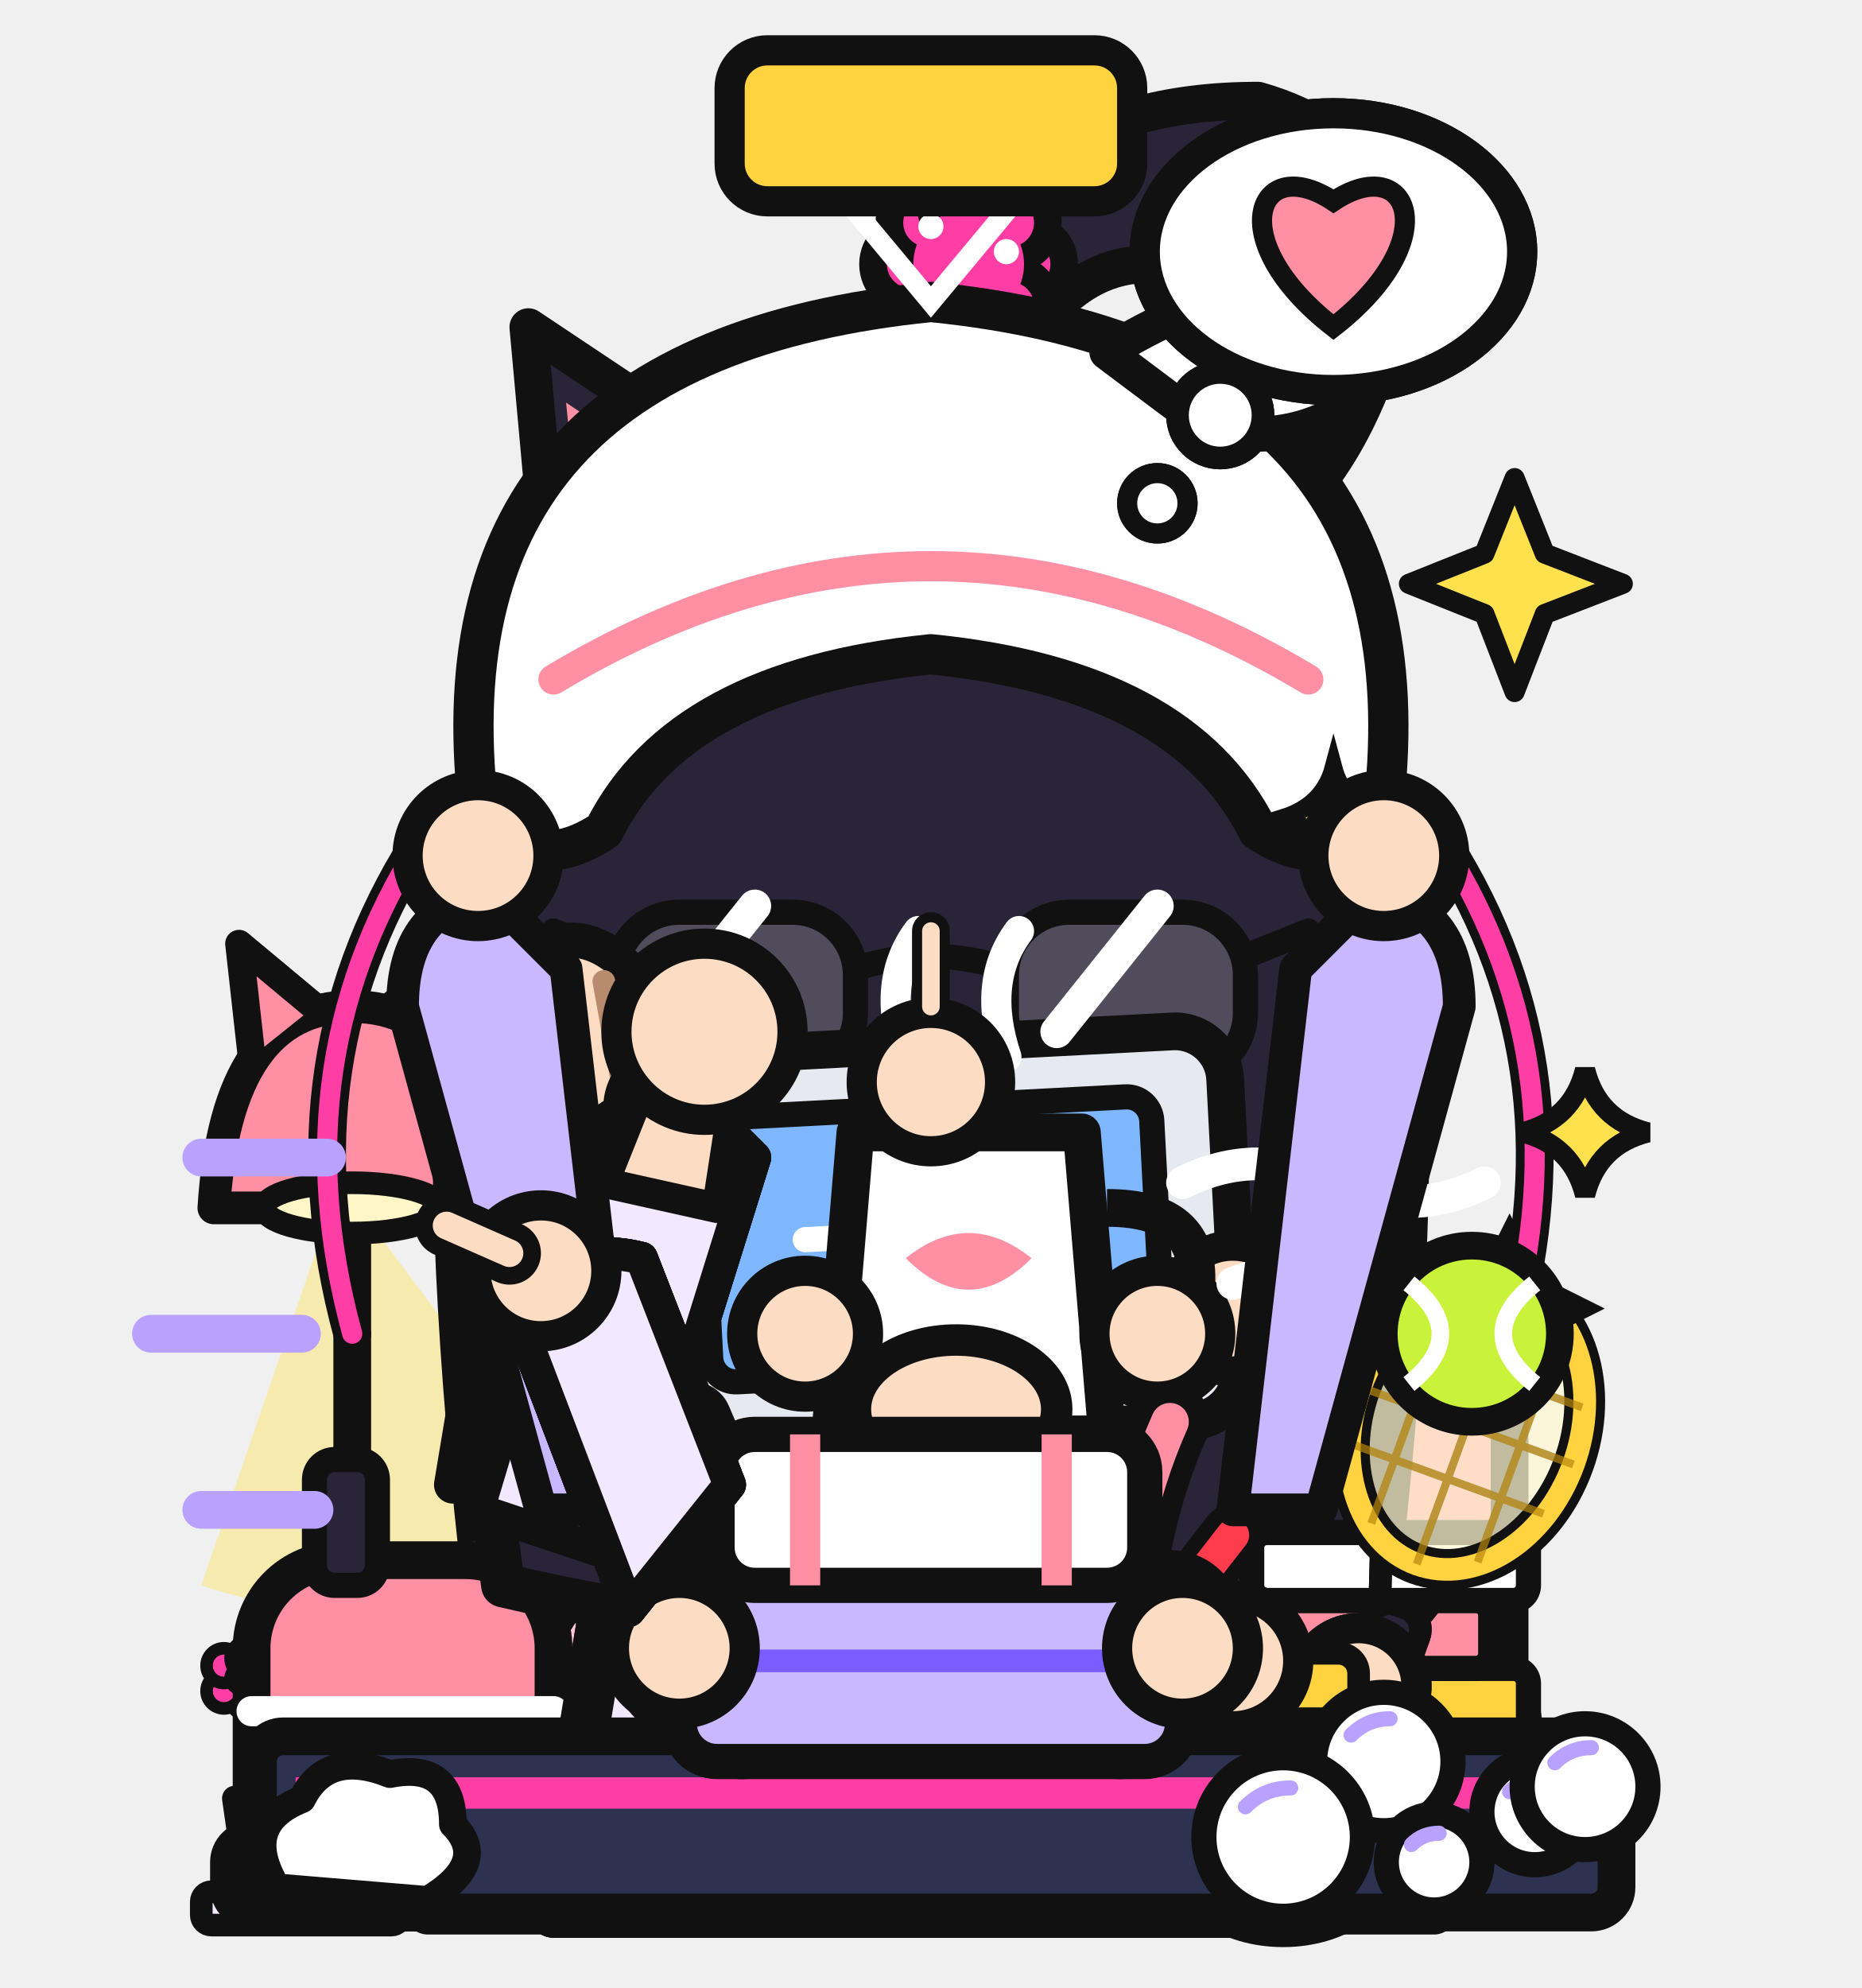
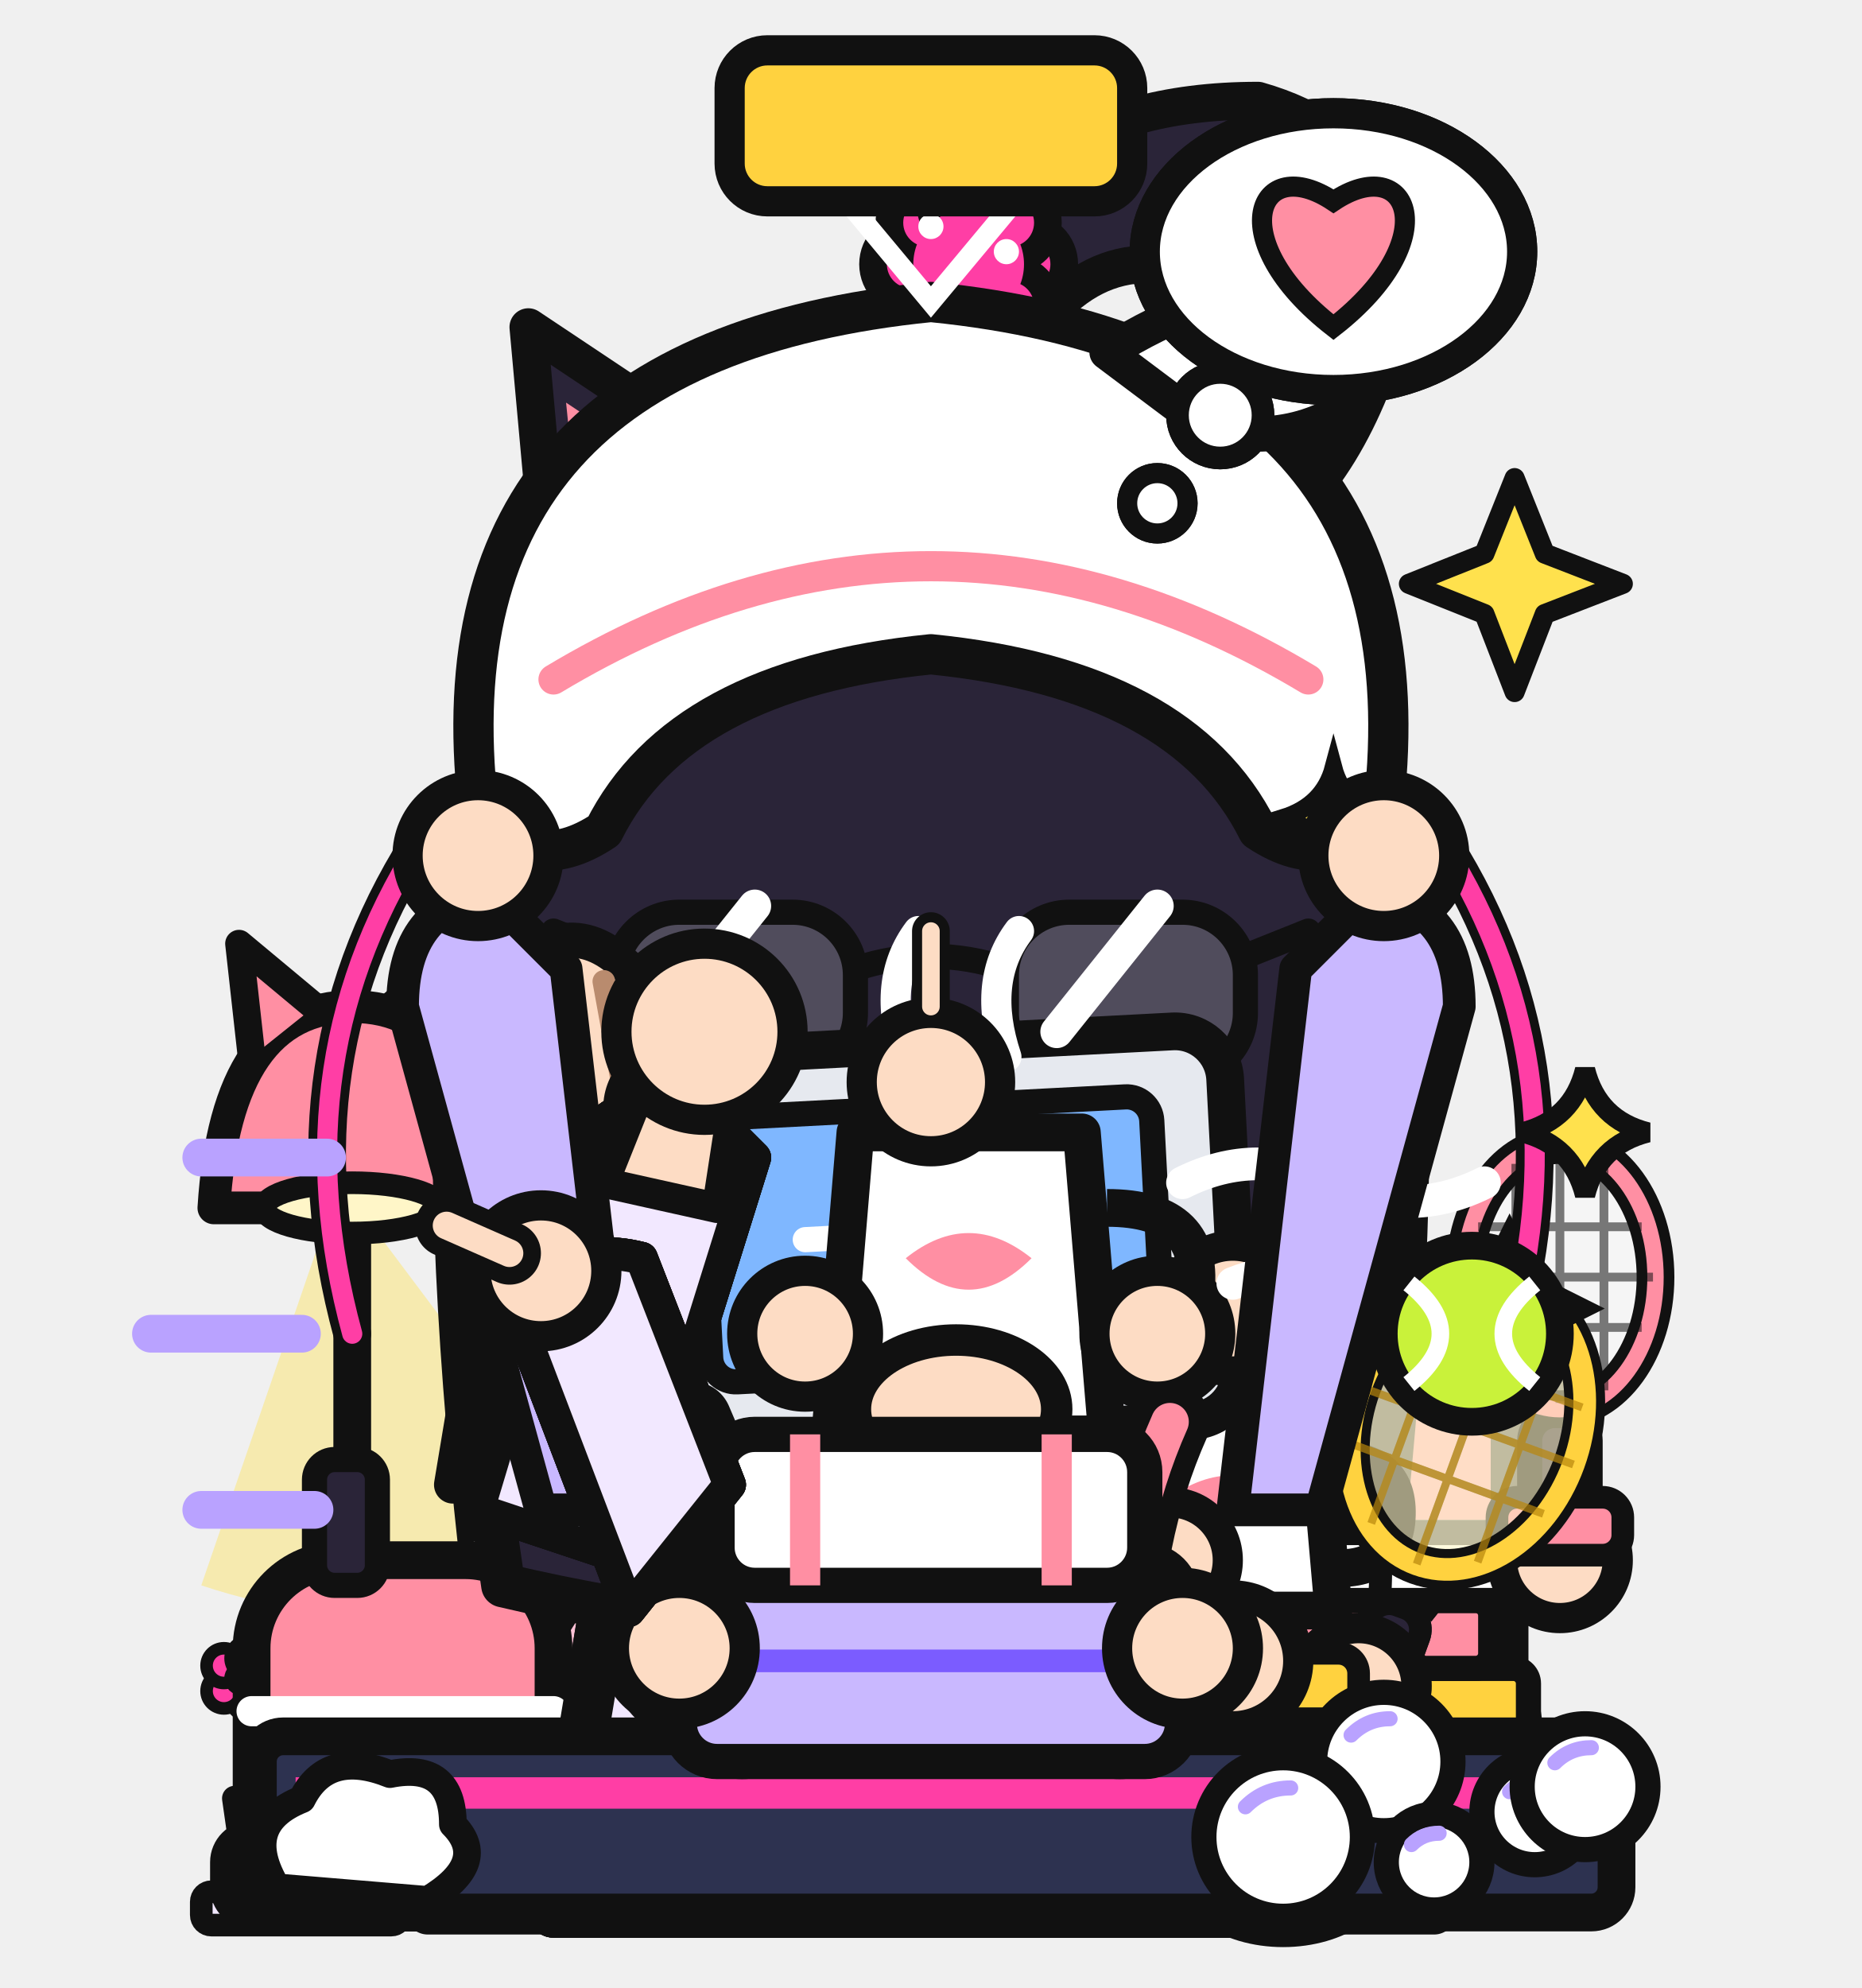
<svg xmlns="http://www.w3.org/2000/svg" viewBox="-14 -14 148 158" width="444" height="474">
  <g id="PARTNER">
    <g id="item_flower">
      <g stroke="#111" stroke-linejoin="round" stroke-linecap="round">
        <rect x="2.0" y="136.35" width="15.9" height="2.65" rx="0.8" fill="#F2E8FF" stroke-width="1.8" />
        <path d="M4.65 128.93H14.19L13.13 136.35H5.71Z" fill="#FF8FA3" stroke-width="2" />
        <path d="M9.42 128.93V121.51M9.42 125.75Q6.24 123.63 5.71 120.45M9.42 124.69Q12.6 122.57 13.66 119.39" fill="none" stroke="#2E9E5B" stroke-width="1.6" />
        <g fill="#FF3EA5" stroke-width="1">
          <circle cx="11.12" cy="119.39" r="1.38" />
          <circle cx="9.95" cy="120.98" r="1.38" />
          <circle cx="8.04" cy="120.4" r="1.38" />
          <circle cx="8.04" cy="118.38" r="1.38" />
          <circle cx="9.95" cy="117.8" r="1.38" />
        </g>
        <circle cx="9.42" cy="119.39" r="0.95" fill="#FFE14D" stroke-width="0.8" />
        <g fill="#FF3EA5" stroke-width="1">
          <circle cx="6.88" cy="119.39" r="1.38" />
          <circle cx="5.71" cy="120.98" r="1.38" />
          <circle cx="3.8" cy="120.4" r="1.38" />
          <circle cx="3.8" cy="118.38" r="1.38" />
          <circle cx="5.71" cy="117.8" r="1.38" />
        </g>
        <circle cx="5.18" cy="119.39" r="0.95" fill="#FFE14D" stroke-width="0.8" />
        <g fill="#FF3EA5" stroke-width="1">
          <circle cx="15.36" cy="117.8" r="1.38" />
          <circle cx="14.19" cy="119.39" r="1.38" />
          <circle cx="12.28" cy="118.81" r="1.38" />
          <circle cx="12.28" cy="116.79" r="1.38" />
          <circle cx="14.19" cy="116.21" r="1.38" />
        </g>
        <circle cx="13.66" cy="117.8" r="0.95" fill="#FFE14D" stroke-width="0.8" />
      </g>
    </g>
    <g id="item_lamp">
      <g stroke="#111" stroke-linejoin="round" stroke-linecap="round">
        <path d="M13 80L2 112Q20 118 34 108Z" fill="#FFE14D" opacity=".4" stroke="none" />
        <rect x="4" y="132" width="20" height="6" rx="2" fill="#FF8FA3" stroke-width="2.6" />
        <path d="M14 132V84" fill="none" stroke-width="3" />
        <path d="M3 82Q4 66 14 66Q24 66 25 82Z" fill="#FF8FA3" stroke-width="2.6" />
        <path d="M6 70L5 61L11 66M17 66L23 61L22 70" fill="#FF8FA3" stroke-width="2.2" />
        <ellipse cx="14" cy="82" rx="7" ry="2" fill="#FFF6C8" stroke-width="1.8" />
      </g>
    </g>
    <g id="walk_pack">
      <rect x="84" y="92" width="22" height="36" rx="7" fill="#FF8FA3" stroke="#111111" stroke-width="3" />
      <path d="M86 108H104" stroke="#FFFFFF" stroke-width="2.4" />
    </g>
    <g id="tennis_ponytail">
      <path d="M60 14Q64 -6 86 -6Q100 -2 96 14Q92 26 84 30Q90 14 82 8Q72 4 66 16Z" fill="#2A2438" stroke="#111" stroke-width="3" stroke-linejoin="round" />
      <circle cx="62" cy="14" r="4" fill="#FF8FA3" stroke="#111" stroke-width="2.4" />
    </g>
    <g id="hair_back">
      <path d="M25 116Q18 60 28 36Q44 12 60 12Q76 12 92 36Q102 60 95 116Q86 120 82 112L86 62Q60 48 34 62L38 112Q34 120 25 116Z" fill="#2A2438" stroke="#111" stroke-width="3.5" stroke-linejoin="round" />
    </g>
    <g id="item_scrunchie">
      <g stroke="#111" stroke-linejoin="round" stroke-linecap="round">
        <g fill="#FF3EA5" stroke-width="2.2">
          <circle cx="67.6" cy="7.0" r="3" />
          <circle cx="66.3" cy="10.3" r="3" />
          <circle cx="63.0" cy="11.6" r="3" />
          <circle cx="59.7" cy="10.3" r="3" />
          <circle cx="58.4" cy="7.0" r="3" />
          <circle cx="59.7" cy="3.7" r="3" />
          <circle cx="63.0" cy="2.4" r="3" />
          <circle cx="66.3" cy="3.7" r="3" />
        </g>
        <circle cx="63" cy="7" r="4.4" fill="#FF3EA5" stroke="none" />
        <g fill="#fff" stroke="none">
          <circle cx="60" cy="4" r="1" />
          <circle cx="66" cy="6" r="1" />
          <circle cx="62" cy="10.5" r="1" />
        </g>
      </g>
    </g>
    <g id="jacket_work">
      <path d="M30 138L36 102Q60 92 84 102L90 138Z" fill="#2D3250" stroke="#111" stroke-width="4" stroke-linejoin="round" />
      <path d="M30 104Q60 92 90 104" fill="none" stroke="#111" stroke-width="9" stroke-linecap="round" />
      <path d="M30 104Q60 92 90 104" fill="none" stroke="#15161F" stroke-width="4.5" stroke-linecap="round" />
    </g>
    <g id="jacket_chill">
      <path d="M30 138L36 102Q60 92 84 102L90 138Z" fill="#C9B8FF" stroke="#111" stroke-width="4" stroke-linejoin="round" />
      <path d="M44 106L60 122L76 106" fill="none" stroke="#7B5CFF" stroke-width="3.5" stroke-linejoin="round" />
      <path d="M30 104Q60 92 90 104" fill="none" stroke="#111" stroke-width="9" stroke-linecap="round" />
      <path d="M30 104Q60 92 90 104" fill="none" stroke="#15161F" stroke-width="4.5" stroke-linecap="round" />
    </g>
    <g id="item_blanket">
      <g stroke="#111" stroke-linejoin="round" stroke-linecap="round">
        <path d="M20 138L24 110Q26 104 33 103Q60 98 87 103Q94 104 96 110L100 138Z" fill="#FFC2D6" stroke-width="3.5" />
        <path d="M24 110Q60 102 96 110" fill="none" stroke="#fff" stroke-width="3" />
        <g transform="translate(42 124)">
          <path d="M-7 3Q-7 -6 0 -6Q7 -6 7 3Q7 7 0 7Q-7 7 -7 3Z" fill="#fff" stroke-width="2" />
          <path d="M-6 -3L-6 -10L-1 -6M6 -3L6 -10L1 -6" fill="#fff" stroke-width="2" />
          <circle cx="-2.6" cy="1" r=".9" fill="#111" stroke="none" />
          <circle cx="2.6" cy="1" r=".9" fill="#111" stroke="none" />
          <path d="M-1.4 3.4Q0 4.6 1.4 3.4" fill="none" stroke-width="1.2" />
        </g>
        <g transform="translate(66 128)">
          <path d="M-7 3Q-7 -6 0 -6Q7 -6 7 3Q7 7 0 7Q-7 7 -7 3Z" fill="#fff" stroke-width="2" />
          <path d="M-6 -3L-6 -10L-1 -6M6 -3L6 -10L1 -6" fill="#fff" stroke-width="2" />
          <circle cx="-2.6" cy="1" r=".9" fill="#111" stroke="none" />
          <circle cx="2.6" cy="1" r=".9" fill="#111" stroke="none" />
          <path d="M-1.4 3.4Q0 4.6 1.4 3.4" fill="none" stroke-width="1.2" />
        </g>
        <g fill="#FF8FA3" stroke="none">
          <circle cx="30" cy="132" r="1.6" />
          <circle cx="86" cy="118" r="1.6" />
          <circle cx="54" cy="134" r="1.6" />
        </g>
      </g>
    </g>
    <g id="jacket_tennis">
      <path d="M30 138L36 102Q60 92 84 102L90 138Z" fill="#FFFFFF" stroke="#111" stroke-width="4" stroke-linejoin="round" />
      <path d="M44 106L60 122L76 106" fill="none" stroke="#FF8FA3" stroke-width="3.5" stroke-linejoin="round" />
      <path d="M30 104Q60 92 90 104" fill="none" stroke="#111" stroke-width="9" stroke-linecap="round" />
      <path d="M30 104Q60 92 90 104" fill="none" stroke="#FF8FA3" stroke-width="4.5" stroke-linecap="round" />
    </g>
    <g id="item_bag">
      <g stroke="#111" stroke-linejoin="round" stroke-linecap="round">
        <path d="M40 100Q30 112 24 124" fill="none" stroke-width="4.5" />
        <path d="M40 100Q30 112 24 124" fill="none" stroke="#FF3EA5" stroke-width="2" />
        <rect x="6" y="110" width="24" height="28" rx="7" fill="#FF8FA3" stroke-width="3" />
        <path d="M6 122H30" fill="none" stroke="#fff" stroke-width="2.4" />
        <rect x="11" y="102" width="5" height="10" rx="1.6" fill="#2A2438" stroke-width="2" />
        <circle cx="23" cy="129" r="3.4" fill="#C9F23A" stroke-width="1.8" />
      </g>
    </g>
    <g id="jacket_desk">
      <path d="M30 138L36 102Q60 92 84 102L90 138Z" fill="#F2E8FF" stroke="#111" stroke-width="4" stroke-linejoin="round" />
      <path d="M44 106L60 122L76 106" fill="none" stroke="#B9A2FF" stroke-width="3.5" stroke-linejoin="round" />
      <path d="M30 104Q60 92 90 104" fill="none" stroke="#111" stroke-width="9" stroke-linecap="round" />
      <path d="M30 104Q60 92 90 104" fill="none" stroke="#15161F" stroke-width="4.5" stroke-linecap="round" />
    </g>
    <g id="work_tablet">
      <path d="M38 128L48 104L80 104L86 128Z" fill="#E6E9EF" stroke="#111" stroke-width="3" stroke-linejoin="round" />
      <rect x="51" y="108" width="24" height="15" rx="2" fill="#7FB7FF" stroke="#111" stroke-width="2" />
    </g>
    <g id="work_stylus">
      <path d="M82 92L92 124" stroke="#111" stroke-width="3.2" stroke-linecap="round" />
      <path d="M82 92L92 124" stroke="#7B5CFF" stroke-width="1.4" stroke-linecap="round" />
    </g>
    <g id="chill_cup">
      <path d="M78 136L80 112L98 112L100 136Z" fill="#fff" stroke="#111" stroke-width="3" stroke-linejoin="round" />
      <path d="M100 118Q108 118 107 125Q106 131 99 130" fill="none" stroke="#111" stroke-width="3" />
      <path d="M84 106Q82 100 85 96M92 106Q90 100 93 96" fill="none" stroke="#fff" stroke-width="2.4" stroke-linecap="round" />
      <path d="M84 122Q89 118 94 122Q89 127 84 122Z" fill="#FF8FA3" />
      <ellipse cx="88" cy="134" rx="8" ry="5.5" fill="#FDDCC4" stroke="#111" stroke-width="2.5" />
    </g>
    <g id="ear_L">
      <path d="M34 68C34 72.42 31.76 76 29 76C26.24 76 24 72.42 24 68C24 63.58 26.24 60 29 60C31.76 60 34 63.58 34 68Z" fill="#FDDCC4" stroke="#111" stroke-width="3" stroke-linecap="butt" stroke-linejoin="miter" opacity="1" />
    </g>
    <g id="ear_R">
      <path d="M96 68C96 72.42 93.76 76 91 76C88.24 76 86 72.42 86 68C86 63.58 88.24 60 91 60C93.76 60 96 63.58 96 68Z" fill="#FDDCC4" stroke="#111" stroke-width="3" stroke-linecap="butt" stroke-linejoin="miter" opacity="1" />
    </g>
    <g id="face_base">
      <path d="M30 68Q30 34 60 32Q90 34 90 68Q90 92 60 94Q30 92 30 68Z" fill="#FDDCC4" stroke="#111" stroke-width="3.5" stroke-linecap="butt" stroke-linejoin="miter" opacity="1" />
    </g>
    <g id="blush">
      <ellipse cx="38" cy="75" rx="5" ry="3" fill="#FF8FA3" opacity=".8" />
      <ellipse cx="82" cy="75" rx="5" ry="3" fill="#FF8FA3" opacity=".8" />
    </g>
    <g id="eyes_open">
      <g transform="translate(0 -1)">
        <defs>
          <linearGradient id="ig_eyes_open" x1="0" y1="0" x2="0" y2="1">
            <stop offset="0" stop-color="#4A2A1A" />
            <stop offset=".45" stop-color="#7A4A2E" />
            <stop offset="1" stop-color="#B07A4E" />
          </linearGradient>
        </defs>
        <clipPath id="wl_eyes_open">
          <path d="M52.2 65Q50 62.6 44 62.4Q37.6 62.4 34.8 63.8Q38.5 69.8 44.5 70Q49.5 70 52.2 65Z" />
        </clipPath>
        <clipPath id="wr_eyes_open">
          <path d="M67.8 65Q70 62.6 76 62.4Q82.4 62.4 85.2 63.8Q81.5 69.8 75.5 70Q70.5 70 67.8 65Z" />
        </clipPath>
        <path d="M52.2 65Q50 62.6 44 62.4Q37.6 62.4 34.8 63.8Q38.5 69.8 44.5 70Q49.5 70 52.2 65Z" fill="#fff" />
        <path d="M67.8 65Q70 62.6 76 62.4Q82.4 62.4 85.2 63.8Q81.5 69.8 75.5 70Q70.5 70 67.8 65Z" fill="#fff" />
        <g clip-path="url(#wl_eyes_open)">
          <circle cx="43.8" cy="66" r="5.3" fill="url(#ig_eyes_open)" stroke="#3A2016" stroke-width=".8" />
          <circle cx="43.8" cy="66.2" r="2" fill="#3A2016" opacity=".55" />
        </g>
        <g clip-path="url(#wr_eyes_open)">
          <circle cx="76.2" cy="66" r="5.3" fill="url(#ig_eyes_open)" stroke="#3A2016" stroke-width=".8" />
          <circle cx="76.2" cy="66.2" r="2" fill="#3A2016" opacity=".55" />
        </g>
        <circle cx="45.6" cy="64.6" r="1.2" fill="#fff" />
        <circle cx="78" cy="64.6" r="1.2" fill="#fff" />
        <circle cx="42.4" cy="68" r=".5" fill="#fff" opacity=".8" />
        <circle cx="74.8" cy="68" r=".5" fill="#fff" opacity=".8" />
        <path d="M50.8 60.8Q44 59.2 36.8 60.6 M69.2 60.8Q76 59.2 83.2 60.6" fill="none" stroke="#B98B6E" stroke-width="1" stroke-linecap="round" />
        <path d="M35 64.2Q38.4 69.8 44.5 70.2Q48.6 70.2 50.8 67.4 M85 64.2Q81.6 69.8 75.5 70.2Q71.4 70.2 69.2 67.4" fill="none" stroke="#2A1A14" stroke-width="1" stroke-linecap="round" />
        <path d="M52.6 65.4Q50.4 62.2 44 62Q37.4 62 34.4 63.8 M67.4 65.4Q69.6 62.2 76 62Q82.6 62 85.6 63.8" fill="none" stroke="#111" stroke-width="3.4" stroke-linecap="round" />
        <path d="M35.6 63L30.6 61.4 M84.4 63L89.4 61.4" fill="none" stroke="#111" stroke-width="2.6" stroke-linecap="round" />
        <path d="M35.2 64.2L32.4 65 M84.8 64.2L87.6 65" fill="none" stroke="#111" stroke-width="1.3" stroke-linecap="round" />
        <path d="M39.4 56.4Q44 55.4 48.6 56.1 M80.6 56.4Q76 55.4 71.4 56.1" fill="none" stroke="#111" stroke-width="2.8" stroke-linecap="round" />
      </g>
    </g>
    <g id="eyes_closed">
      <g transform="translate(0 -1)">
        <path d="M52 65.6Q45 69.6 38 65.6L34.6 64.2 M68 65.6Q75 69.6 82 65.6L85.4 64.2" fill="none" stroke="#111" stroke-width="3" stroke-linecap="round" stroke-linejoin="round" />
        <path d="M39.4 56.4Q44 55.4 48.6 56.1 M80.6 56.4Q76 55.4 71.4 56.1" fill="none" stroke="#111" stroke-width="2.8" stroke-linecap="round" />
      </g>
    </g>
    <g id="eyes_drowsy">
      <g transform="translate(0 -1)">
        <defs>
          <linearGradient id="ig_eyes_drowsy" x1="0" y1="0" x2="0" y2="1">
            <stop offset="0" stop-color="#4A2A1A" />
            <stop offset=".45" stop-color="#7A4A2E" />
            <stop offset="1" stop-color="#B07A4E" />
          </linearGradient>
        </defs>
        <clipPath id="wl_eyes_drowsy">
          <path d="M52.2 65Q50 62.6 44 62.4Q37.6 62.4 34.8 63.8Q38.5 69.8 44.5 70Q49.5 70 52.2 65Z" />
        </clipPath>
        <clipPath id="wr_eyes_drowsy">
          <path d="M67.8 65Q70 62.6 76 62.4Q82.4 62.4 85.2 63.8Q81.5 69.8 75.5 70Q70.5 70 67.8 65Z" />
        </clipPath>
        <path d="M52.2 65Q50 62.6 44 62.4Q37.6 62.4 34.8 63.8Q38.5 69.8 44.5 70Q49.5 70 52.2 65Z" fill="#fff" />
        <path d="M67.8 65Q70 62.6 76 62.4Q82.4 62.4 85.2 63.8Q81.5 69.8 75.5 70Q70.5 70 67.8 65Z" fill="#fff" />
        <g clip-path="url(#wl_eyes_drowsy)">
          <circle cx="43.8" cy="66" r="5.3" fill="url(#ig_eyes_drowsy)" stroke="#3A2016" stroke-width=".8" />
          <circle cx="43.8" cy="66.2" r="2" fill="#3A2016" opacity=".55" />
        </g>
        <g clip-path="url(#wr_eyes_drowsy)">
          <circle cx="76.2" cy="66" r="5.3" fill="url(#ig_eyes_drowsy)" stroke="#3A2016" stroke-width=".8" />
          <circle cx="76.2" cy="66.2" r="2" fill="#3A2016" opacity=".55" />
        </g>
        <circle cx="45.6" cy="64.6" r="1.2" fill="#fff" />
        <circle cx="78" cy="64.6" r="1.2" fill="#fff" />
        <circle cx="42.4" cy="68" r=".5" fill="#fff" opacity=".8" />
        <circle cx="74.8" cy="68" r=".5" fill="#fff" opacity=".8" />
        <path d="M50.8 60.8Q44 59.2 36.8 60.6 M69.2 60.8Q76 59.2 83.2 60.6" fill="none" stroke="#B98B6E" stroke-width="1" stroke-linecap="round" />
        <path d="M35 64.2Q38.4 69.8 44.5 70.2Q48.6 70.2 50.8 67.4 M85 64.2Q81.6 69.8 75.5 70.2Q71.4 70.2 69.2 67.4" fill="none" stroke="#2A1A14" stroke-width="1" stroke-linecap="round" />
        <path d="M52.6 65.4Q50.4 62.2 44 62Q37.4 62 34.4 63.8 M67.4 65.4Q69.6 62.2 76 62Q82.6 62 85.6 63.8" fill="none" stroke="#111" stroke-width="3.4" stroke-linecap="round" />
        <path d="M35.6 63L30.6 61.4 M84.4 63L89.4 61.4" fill="none" stroke="#111" stroke-width="2.6" stroke-linecap="round" />
        <path d="M35.2 64.2L32.4 65 M84.8 64.2L87.6 65" fill="none" stroke="#111" stroke-width="1.3" stroke-linecap="round" />
        <path d="M39.4 56.4Q44 55.4 48.6 56.1 M80.6 56.4Q76 55.4 71.4 56.1" fill="none" stroke="#111" stroke-width="2.8" stroke-linecap="round" />
        <path d="M33 54L56 54L56 64.6L33 64.6Z M64 54L87 54L87 64.6L64 64.6Z" fill="#FDDCC4" />
        <path d="M39.4 56.4Q44 55.4 48.6 56.1 M80.6 56.4Q76 55.4 71.4 56.1" fill="none" stroke="#111" stroke-width="2.8" stroke-linecap="round" />
        <path d="M53.6 64.6L37 64.6L32.4 63 M66.4 64.6L83 64.6L87.6 63" fill="none" stroke="#111" stroke-width="3.2" stroke-linecap="round" stroke-linejoin="round" />
      </g>
    </g>
    <g id="eyes_bright">
      <g transform="translate(0 -1)">
        <defs>
          <linearGradient id="ig_eyes_bright" x1="0" y1="0" x2="0" y2="1">
            <stop offset="0" stop-color="#4A2A1A" />
            <stop offset=".45" stop-color="#7A4A2E" />
            <stop offset="1" stop-color="#B07A4E" />
          </linearGradient>
        </defs>
        <clipPath id="wl_eyes_bright">
          <path d="M52.2 65Q50 62.6 44 62.4Q37.6 62.4 34.8 63.8Q38.5 69.8 44.5 70Q49.5 70 52.2 65Z" />
        </clipPath>
        <clipPath id="wr_eyes_bright">
          <path d="M67.8 65Q70 62.6 76 62.4Q82.4 62.4 85.2 63.8Q81.5 69.8 75.5 70Q70.5 70 67.8 65Z" />
        </clipPath>
        <path d="M52.2 65Q50 62.6 44 62.4Q37.6 62.4 34.8 63.8Q38.5 69.8 44.5 70Q49.5 70 52.2 65Z" fill="#fff" />
        <path d="M67.8 65Q70 62.6 76 62.4Q82.4 62.4 85.2 63.8Q81.5 69.8 75.5 70Q70.5 70 67.8 65Z" fill="#fff" />
        <g clip-path="url(#wl_eyes_bright)">
          <circle cx="43.8" cy="66" r="5.3" fill="url(#ig_eyes_bright)" stroke="#3A2016" stroke-width=".8" />
          <circle cx="43.8" cy="66.2" r="2" fill="#3A2016" opacity=".55" />
        </g>
        <g clip-path="url(#wr_eyes_bright)">
          <circle cx="76.2" cy="66" r="5.3" fill="url(#ig_eyes_bright)" stroke="#3A2016" stroke-width=".8" />
          <circle cx="76.2" cy="66.2" r="2" fill="#3A2016" opacity=".55" />
        </g>
        <circle cx="45.6" cy="64.6" r="1.2" fill="#fff" />
        <circle cx="78" cy="64.6" r="1.2" fill="#fff" />
        <circle cx="42.4" cy="68" r=".5" fill="#fff" opacity=".8" />
        <circle cx="74.8" cy="68" r=".5" fill="#fff" opacity=".8" />
        <path d="M50.8 60.8Q44 59.2 36.8 60.6 M69.2 60.8Q76 59.2 83.2 60.6" fill="none" stroke="#B98B6E" stroke-width="1" stroke-linecap="round" />
        <path d="M35 64.2Q38.4 69.8 44.5 70.2Q48.6 70.2 50.8 67.4 M85 64.2Q81.6 69.8 75.5 70.2Q71.4 70.2 69.2 67.4" fill="none" stroke="#2A1A14" stroke-width="1" stroke-linecap="round" />
        <path d="M52.6 65.4Q50.4 62.2 44 62Q37.4 62 34.4 63.8 M67.4 65.4Q69.6 62.2 76 62Q82.6 62 85.6 63.8" fill="none" stroke="#111" stroke-width="3.4" stroke-linecap="round" />
        <path d="M35.6 63L30.6 61.4 M84.4 63L89.4 61.4" fill="none" stroke="#111" stroke-width="2.6" stroke-linecap="round" />
        <path d="M35.2 64.2L32.4 65 M84.8 64.2L87.6 65" fill="none" stroke="#111" stroke-width="1.3" stroke-linecap="round" />
        <path d="M39.4 56.4Q44 55.4 48.6 56.1 M80.6 56.4Q76 55.4 71.4 56.1" fill="none" stroke="#111" stroke-width="2.8" stroke-linecap="round" />
        <circle cx="42" cy="66.4" r="1" fill="#fff" />
        <circle cx="74.4" cy="66.4" r="1" fill="#fff" />
        <path d="M28 54L31 56M30 50L33 53M92 54L89 56M90 50L87 53" stroke="#111" stroke-width="1.8" stroke-linecap="round" />
      </g>
    </g>
    <g id="eyes_down">
      <g transform="translate(0 -1)">
        <defs>
          <linearGradient id="ig_eyes_down" x1="0" y1="0" x2="0" y2="1">
            <stop offset="0" stop-color="#4A2A1A" />
            <stop offset=".45" stop-color="#7A4A2E" />
            <stop offset="1" stop-color="#B07A4E" />
          </linearGradient>
        </defs>
        <clipPath id="wl_eyes_down">
          <path d="M52.2 65Q50 62.6 44 62.4Q37.6 62.4 34.8 63.8Q38.5 69.8 44.5 70Q49.5 70 52.2 65Z" />
        </clipPath>
        <clipPath id="wr_eyes_down">
          <path d="M67.8 65Q70 62.6 76 62.4Q82.4 62.4 85.2 63.8Q81.5 69.8 75.5 70Q70.5 70 67.8 65Z" />
        </clipPath>
        <path d="M52.2 65Q50 62.6 44 62.4Q37.6 62.4 34.8 63.8Q38.5 69.8 44.5 70Q49.5 70 52.2 65Z" fill="#fff" />
        <path d="M67.8 65Q70 62.6 76 62.4Q82.4 62.4 85.2 63.8Q81.5 69.8 75.5 70Q70.5 70 67.8 65Z" fill="#fff" />
        <g clip-path="url(#wl_eyes_down)">
          <circle cx="43.8" cy="67.6" r="5.3" fill="url(#ig_eyes_down)" stroke="#3A2016" stroke-width=".8" />
          <circle cx="43.8" cy="67.8" r="2" fill="#3A2016" opacity=".55" />
        </g>
        <g clip-path="url(#wr_eyes_down)">
          <circle cx="76.2" cy="67.6" r="5.3" fill="url(#ig_eyes_down)" stroke="#3A2016" stroke-width=".8" />
          <circle cx="76.2" cy="67.8" r="2" fill="#3A2016" opacity=".55" />
        </g>
        <circle cx="45.6" cy="66.2" r="1.2" fill="#fff" />
        <circle cx="78" cy="66.2" r="1.2" fill="#fff" />
        <circle cx="42.4" cy="68" r=".5" fill="#fff" opacity=".8" />
        <circle cx="74.8" cy="68" r=".5" fill="#fff" opacity=".8" />
        <path d="M50.8 60.8Q44 59.2 36.8 60.6 M69.2 60.8Q76 59.2 83.2 60.6" fill="none" stroke="#B98B6E" stroke-width="1" stroke-linecap="round" />
        <path d="M35 64.2Q38.4 69.8 44.5 70.2Q48.6 70.2 50.8 67.4 M85 64.2Q81.6 69.8 75.5 70.2Q71.4 70.2 69.2 67.4" fill="none" stroke="#2A1A14" stroke-width="1" stroke-linecap="round" />
        <path d="M52.6 65.4Q50.4 62.2 44 62Q37.4 62 34.4 63.8 M67.4 65.4Q69.6 62.2 76 62Q82.6 62 85.6 63.8" fill="none" stroke="#111" stroke-width="3.4" stroke-linecap="round" />
        <path d="M35.6 63L30.6 61.4 M84.4 63L89.4 61.4" fill="none" stroke="#111" stroke-width="2.6" stroke-linecap="round" />
        <path d="M35.2 64.2L32.4 65 M84.8 64.2L87.6 65" fill="none" stroke="#111" stroke-width="1.3" stroke-linecap="round" />
        <path d="M39.4 56.4Q44 55.4 48.6 56.1 M80.6 56.4Q76 55.4 71.4 56.1" fill="none" stroke="#111" stroke-width="2.8" stroke-linecap="round" />
      </g>
    </g>
    <g id="eyes_happy">
      <g transform="translate(0 -1)">
        <path d="M51.4 66Q45 59.6 38.6 66 M68.6 66Q75 59.6 81.4 66" fill="none" stroke="#111" stroke-width="3" stroke-linecap="round" />
        <path d="M38.8 65L36.4 63.6M39.6 63.4L37.6 61.6 M81.2 65L83.6 63.6M80.4 63.4L82.4 61.6" fill="none" stroke="#111" stroke-width="1.4" stroke-linecap="round" />
        <path d="M39.4 56.4Q44 55.4 48.6 56.1 M80.6 56.4Q76 55.4 71.4 56.1" fill="none" stroke="#111" stroke-width="2.8" stroke-linecap="round" />
      </g>
    </g>
    <g id="eyes_surprised">
      <circle cx="46" cy="64" r="3.4" fill="#8B5A3C" />
      <circle cx="74" cy="64" r="3.4" fill="#8B5A3C" />
      <path d="M40 55Q46 52 52 54M68 54Q74 52 80 55" fill="none" stroke="#111" stroke-width="2.4" stroke-linecap="round" />
    </g>
    <g id="eyes_low">
      <g transform="translate(0 -1)">
        <path d="M51.4 67.6Q45 70.2 38.4 67.6 M68.6 67.6Q75 70.2 81.6 67.6" fill="none" stroke="#C9A07E" stroke-width="2.4" stroke-linecap="round" />
        <path d="M51.8 65.4L37.4 65.4 M68.2 65.4L82.6 65.4" fill="none" stroke="#111" stroke-width="2.8" stroke-linecap="round" />
        <path d="M51 66.6Q45 68 38.6 66.6 M69 66.6Q75 68 81.4 66.6" fill="none" stroke="#B98B6E" stroke-width="1.6" stroke-linecap="round" />
        <path d="M39.4 56.4Q44 55.4 48.6 56.1 M80.6 56.4Q76 55.4 71.4 56.1" fill="none" stroke="#111" stroke-width="2.8" stroke-linecap="round" />
      </g>
    </g>
    <g id="mouth_cat">
      <path d="M55 82Q57.5 84.6 60 82Q62.5 84.6 65 82" fill="none" stroke="#111" stroke-width="2.6" stroke-linecap="round" />
    </g>
    <g id="mouth_flat">
      <path d="M56.5 83L63.5 83" fill="none" stroke="#111" stroke-width="3" stroke-linecap="round" />
    </g>
    <g id="mouth_smile">
      <path d="M55.5 82Q60 86 64.5 82" fill="none" stroke="#111" stroke-width="2.6" stroke-linecap="round" />
    </g>
    <g id="mouth_o">
      <ellipse cx="60" cy="83" rx="3" ry="3.6" fill="#111" />
    </g>
    <g id="mask_work">
      <path d="M33 74Q60 68 87 74L85 88Q60 98 35 88Z" fill="#15161F" stroke="#111" stroke-width="3.2" stroke-linejoin="round" />
      <path d="M51 80Q55.5 85 60 80Q64.5 85 69 80" fill="none" stroke="#C9B8FF" stroke-width="2.8" stroke-linecap="round" />
    </g>
    <g id="hair_fringe">
      <path d="M29 62Q28 26 60 26Q92 26 91 62L88 48L84 56L78 42L72 52L66 40L60 51L54 40L48 52L42 42L36 56L32 48Z" fill="#2A2438" stroke="#111" stroke-width="3" stroke-linejoin="round" />
      <path d="M44 32Q52 28 62 29" fill="none" stroke="#7B5CFF" stroke-width="2.4" stroke-linecap="round" />
    </g>
    <g id="back_head">
      <path d="M26 112Q18 58 30 34Q44 14 60 14Q76 14 90 34Q102 58 94 112Q60 120 26 112Z" fill="#2A2438" stroke="#111" stroke-width="3.5" stroke-linejoin="round" />
      <path d="M44 40Q52 30 60 30M60 30Q70 32 76 42" fill="none" stroke="#7B5CFF" stroke-width="2.4" stroke-linecap="round" opacity=".5" />
    </g>
    <g id="tennis_headband">
      <path d="M30 46Q60 22 90 46" fill="none" stroke="#111" stroke-width="8.5" stroke-linecap="round" />
      <path d="M30 46Q60 22 90 46" fill="none" stroke="#fff" stroke-width="5" stroke-linecap="round" />
      <path d="M31 45Q60 22.6 89 45" fill="none" stroke="#FF8FA3" stroke-width="1.6" stroke-linecap="round" />
    </g>
    <g id="item_sakura">
      <path d="M30 46Q60 22 90 46" fill="none" stroke="#111" stroke-width="8.5" stroke-linecap="round" />
      <path d="M30 46Q60 22 90 46" fill="none" stroke="#FFB7C5" stroke-width="5" stroke-linecap="round" />
      <path d="M31 45Q60 22.6 89 45" fill="none" stroke="#fff" stroke-width="1.4" stroke-linecap="round" stroke-dasharray="2 4" />
      <g transform="translate(36 38)" stroke="#111" stroke-width="1.6" stroke-linejoin="round">
        <ellipse cx="0" cy="-3.6" rx="2.6" ry="3.6" fill="#FFD1DC" transform="rotate(0)" />
        <ellipse cx="0" cy="-3.6" rx="2.6" ry="3.6" fill="#FFD1DC" transform="rotate(72)" />
        <ellipse cx="0" cy="-3.6" rx="2.6" ry="3.6" fill="#FFD1DC" transform="rotate(144)" />
        <ellipse cx="0" cy="-3.6" rx="2.6" ry="3.6" fill="#FFD1DC" transform="rotate(216)" />
        <ellipse cx="0" cy="-3.6" rx="2.6" ry="3.6" fill="#FFD1DC" transform="rotate(288)" />
        <circle r="1.6" fill="#FF3EA5" />
      </g>
    </g>
    <g id="cat_ears">
      <path d="M30 34L28 12L46 24Z" fill="#2A2438" stroke="#111" stroke-width="3" stroke-linejoin="round" />
      <path d="M32 28L31 18L40 24Z" fill="#FF8FA3" />
      <path d="M90 34L92 12L74 24Z" fill="#2A2438" stroke="#111" stroke-width="3" stroke-linejoin="round" />
      <path d="M88 28L89 18L80 24Z" fill="#FF8FA3" />
    </g>
    <g id="bath_turban">
      <path d="M24 50Q20 14 60 10Q100 14 96 50Q92 56 86 52Q80 40 60 38Q40 40 34 52Q28 56 24 50Z" fill="#FFFFFF" stroke="#111111" stroke-width="3.2" stroke-linejoin="round" />
      <path d="M30 40Q60 22 90 40" fill="none" stroke="#FF8FA3" stroke-width="2.4" stroke-linecap="round" />
      <path d="M74 14Q90 4 96 16Q90 22 82 20Z" fill="#FFFFFF" stroke="#111111" stroke-width="2.8" stroke-linejoin="round" />
    </g>
    <g id="work_badge">
      <path d="M44 101L48 116M76 101L72 116" stroke="#FF8FA3" stroke-width="1.6" />
      <rect x="40" y="114" width="9" height="12" rx="1.6" fill="#fff" stroke="#111" stroke-width="1.8" />
      <rect x="42" y="117" width="5" height="3" fill="#7B5CFF" />
    </g>
    <g id="desk_glasses">
      <g fill="#fff" fill-opacity=".18" stroke="#111" stroke-width="2">
        <rect x="35" y="58.5" width="19" height="13" rx="5" />
        <rect x="66" y="58.5" width="19" height="13" rx="5" />
      </g>
      <path d="M54 63Q60 61 66 63M35 62L30 60M85 62L90 60" fill="none" stroke="#111" stroke-width="2" stroke-linecap="round" />
    </g>
    <g id="desk_books">
      <rect x="82.5" y="124" width="22" height="5.4" rx="1.2" fill="#7FB7FF" stroke="#111" stroke-width="2" />
      <rect x="85.5" y="118.6" width="22" height="5.4" rx="1.2" fill="#FFD23F" stroke="#111" stroke-width="2" />
      <rect x="82.5" y="113.2" width="22" height="5.4" rx="1.2" fill="#FF8FA3" stroke="#111" stroke-width="2" />
      <rect x="85.5" y="107.8" width="22" height="5.4" rx="1.2" fill="#fff" stroke="#111" stroke-width="2" />
    </g>
    <g id="desk_pen">
      <path d="M70 126L84 108" stroke="#111" stroke-width="5" stroke-linecap="round" />
      <path d="M70 126L84 108" stroke="#FF3B4E" stroke-width="2.6" stroke-linecap="round" />
      <circle cx="79" cy="115" r="4.6" fill="#FDDCC4" stroke="#111" stroke-width="2.4" />
    </g>
    <g id="tennis_racket">
      <g transform="translate(98 112) rotate(20) scale(0.9)">
        <rect x="-2.4" y="2" width="4.8" height="18" rx="2" fill="#2A2438" stroke="#111" stroke-width="2" />
        <path d="M-2 2L-4 -4M2 2L4 -4" stroke="#111" stroke-width="2" />
        <ellipse cx="0" cy="-15" rx="10" ry="13" fill="#fff" fill-opacity=".35" stroke="#111" stroke-width="3" />
        <ellipse cx="0" cy="-15" rx="10" ry="13" fill="none" stroke="#FF8FA3" stroke-width="1.3" />
        <path d="M-5 -26V-4M0 -28V-2M5 -26V-4M-9 -20H9M-10 -15H10M-9 -10H9" stroke="#111" stroke-width=".7" opacity=".55" />
      </g>
      <circle cx="94" cy="120" r="4.6" fill="#FDDCC4" stroke="#111" stroke-width="2.4" />
      <rect x="86" y="117.4" width="8" height="5.2" rx="1.6" fill="#FF8FA3" stroke="#111" stroke-width="1.8" />
    </g>
+     <g id="watch_racket">
+       <g stroke="#111">
+         <rect x="107.6" y="98.5" width="4.8" height="14" rx="2" fill="#2A2438" stroke-width="2" />
+         <path d="M108 99L106 95.5M112 99L114 95.5" stroke-width="2" />
+         <ellipse cx="110" cy="87.5" rx="7.6" ry="10.5" fill="#fff" fill-opacity=".35" stroke-width="3" />
+         <ellipse cx="110" cy="87.5" rx="7.6" ry="10.5" fill="none" stroke="#FF8FA3" stroke-width="1.3" />
+         <path d="M106.5 78.5V96.5M110 77.5V97.5M113.5 78.5V96.5M103.5 83.5H116.5M102.6 87.5H117.4M103.5 91.5H116.5" stroke-width=".7" opacity=".55" />
+       </g>
+       <circle cx="110" cy="110" r="4.6" fill="#FDDCC4" stroke="#111" stroke-width="2.4" />
+       <rect x="105" y="105" width="10" height="4.6" rx="1.6" fill="#FF8FA3" stroke="#111" stroke-width="1.8" />
+     </g>
+     <g id="watch_books">
+       <g stroke="#111" stroke-width="2">
+         <rect x="44" y="111.6" width="32" height="5.4" rx="1.2" fill="#7FB7FF" />
+         <rect x="46" y="106.2" width="30" height="5.4" rx="1.2" fill="#FFD23F" />
+         <rect x="44" y="100.8" width="32" height="5.4" rx="1.2" fill="#FF8FA3" />
+       </g>
+       <circle cx="42" cy="110" r="4.6" fill="#FDDCC4" stroke="#111" stroke-width="2.4" />
+       <circle cx="78" cy="110" r="4.6" fill="#FDDCC4" stroke="#111" stroke-width="2.4" />
+     </g>
+     <g id="watch_cup">
+       <path d="M76 114L77.4 98L90.6 98L92 114Z" fill="#fff" stroke="#111" stroke-width="3" stroke-linejoin="round" />
+       <path d="M92 102Q97.5 102 97 107Q96.5 111 91.6 110.6" fill="none" stroke="#111" stroke-width="3" />
+       <path d="M84 95Q85 91.5 89 90M89 95.5Q90 92 94 90.5" fill="none" stroke="#fff" stroke-width="2.2" stroke-linecap="round" />
+       <path d="M79 105Q84 101.5 89 105Q84 109 79 105Z" fill="#FF8FA3" />
+       <circle cx="74" cy="108" r="4.6" fill="#FDDCC4" stroke="#111" stroke-width="2.4" />
+     </g>
+     <g id="watch_tablet">
+       <path d="M42 116L48 98L76 98L80 116Z" fill="#E6E9EF" stroke="#111" stroke-width="3" stroke-linejoin="round" />
+       <rect x="51" y="101" width="22" height="12" rx="2" fill="#7FB7FF" stroke="#111" stroke-width="2" />
+       <circle cx="43" cy="110" r="4.6" fill="#FDDCC4" stroke="#111" stroke-width="2.4" />
+       <circle cx="79" cy="110" r="4.6" fill="#FDDCC4" stroke="#111" stroke-width="2.4" />
+     </g>
    <g id="item_gold_racket">
      <g transform="translate(98 112) rotate(20) scale(0.9)">
        <rect x="-2.4" y="2" width="4.8" height="18" rx="2" fill="#2A2438" stroke="#111" stroke-width="2" />
        <path d="M-2 2L-4 -4M2 2L4 -4" stroke="#111" stroke-width="2" />
        <ellipse cx="0" cy="-15" rx="10" ry="13" fill="#FFF6C8" fill-opacity=".6" stroke="#111" stroke-width="3.6" />
        <ellipse cx="0" cy="-15" rx="10" ry="13" fill="none" stroke="#FFD23F" stroke-width="2" />
        <path d="M-5 -26V-4M0 -28V-2M5 -26V-4M-9 -20H9M-10 -15H10M-9 -10H9" stroke="#B8860B" stroke-width=".7" opacity=".7" />
      </g>
      <circle cx="94" cy="120" r="4.6" fill="#FDDCC4" stroke="#111" stroke-width="2.4" />
      <rect x="86" y="117.4" width="8" height="5.2" rx="1.6" fill="#FFD23F" stroke="#111" stroke-width="1.8" />
      <path d="M104 88L106 84L108 88L112 90L108 92L106 96L104 92L100 90Z" fill="#FFE14D" stroke="#111" stroke-width="1.4" />
    </g>
    <g id="overtime_desk">
      <path d="M8.5 124L112.5 124C113.6 124 114.5 124.9 114.5 126L114.5 136C114.5 137.1 113.6 138 112.5 138L8.5 138C7.4 138 6.5 137.1 6.5 136L6.5 126C6.5 124.9 7.4 124 8.5 124Z" fill="#2D3250" stroke="#111" stroke-width="3" stroke-linecap="butt" stroke-linejoin="miter" opacity="1" />
      <path d="M9.5 128.5L111.5 128.5" fill="none" stroke="#FF3EA5" stroke-width="2.5" stroke-linecap="butt" stroke-linejoin="miter" opacity="1" />
    </g>
    <g id="overtime_hand">
      <path d="M24 88Q20 74 26 64Q31 58 36 63Q40 69 40 78Q41 88 34 92Q27 94 24 88Z" fill="#FDDCC4" stroke="#111" stroke-width="2.8" stroke-linejoin="round" />
      <path d="M29 66L31 76M34 64L36 75" fill="none" stroke="#B98B6E" stroke-width="1.8" stroke-linecap="round" />
      <path d="M24 92L22 104" fill="none" stroke="#111" stroke-width="3" stroke-linecap="round" />
    </g>
    <g id="overtime_sign">
      <path d="M50 -2L60 10L70 -2" fill="none" stroke="#fff" stroke-width="1.6" />
      <rect x="44" y="-10" width="32" height="12" rx="3" fill="#FFD23F" stroke="#111" stroke-width="2.4" />
    </g>
    <g id="item_spin">
      <g fill="none" stroke="#111" stroke-width="3" stroke-linecap="round">
        <path d="M14 92Q8 70 20 52" />
        <path d="M106 92Q112 70 100 52" />
      </g>
      <g fill="none" stroke="#FF3EA5" stroke-width="1.6" stroke-linecap="round">
        <path d="M14 92Q8 70 20 52" />
        <path d="M106 92Q112 70 100 52" />
      </g>
      <path d="M104 30L106.4 24L108.8 30L115 32.4L108.8 34.8L106.4 41L104 34.8L98 32.4Z" fill="#FFE14D" stroke="#111" stroke-width="1.6" stroke-linejoin="round" />
    </g>
    <g id="tap_tablet">
      <g transform="translate(60 84) rotate(-3)">
        <rect x="-24" y="-15" width="48" height="31" rx="4" fill="#E6E9EF" stroke="#111" stroke-width="3" />
        <rect x="-18" y="-10" width="36" height="21" rx="2" fill="#7FB7FF" stroke="#111" stroke-width="2" />
        <path d="M-10 0L-2 0M-10 5L4 5" fill="none" stroke="#fff" stroke-width="2" stroke-linecap="round" />
      </g>
      <circle cx="36" cy="90" r="5" fill="#FDDCC4" stroke="#111" stroke-width="2.4" />
      <circle cx="84" cy="90" r="5" fill="#FDDCC4" stroke="#111" stroke-width="2.4" />
    </g>
    <g id="tap_cup">
      <g transform="translate(-26 -36)">
        <path d="M78 136L80 112L98 112L100 136Z" fill="#fff" stroke="#111" stroke-width="3" stroke-linejoin="round" />
        <path d="M100 118Q108 118 107 125Q106 131 99 130" fill="none" stroke="#111" stroke-width="3" />
        <path d="M84 106Q82 100 85 96M92 106Q90 100 93 96" fill="none" stroke="#fff" stroke-width="2.4" stroke-linecap="round" />
        <path d="M84 122Q89 118 94 122Q89 127 84 122Z" fill="#FF8FA3" />
        <ellipse cx="88" cy="134" rx="8" ry="5.5" fill="#FDDCC4" stroke="#111" stroke-width="2.5" />
      </g>
      <circle cx="50" cy="92" r="5" fill="#FDDCC4" stroke="#111" stroke-width="2.4" />
      <circle cx="78" cy="92" r="5" fill="#FDDCC4" stroke="#111" stroke-width="2.4" />
    </g>
    <g id="tap_puff">
      <path d="M80 80Q86 77 92 80Q98 83 104 80M84 88Q89 86 94 88" fill="none" stroke="#fff" stroke-width="2.6" stroke-linecap="round" />
    </g>
    <g id="tap_ball">
      <circle cx="103" cy="92" r="7" fill="#C9F23A" stroke="#111" stroke-width="2.2" />
      <path d="M98 88Q103 92 98 96M108 88Q103 92 108 96" fill="none" stroke="#fff" stroke-width="1.4" />
    </g>
    <g id="tap_sparkle">
      <path d="M112 71Q113 75 117 76Q113 77 112 81Q111 77 107 76Q111 75 112 71Z" fill="#FFE14D" stroke="#111" stroke-width="1.6" />
    </g>
    <g id="tap_finger">
      <circle cx="60" cy="72" r="5.5" fill="#FDDCC4" stroke="#111" stroke-width="2.4" />
      <path d="M60 66L60 60" fill="none" stroke="#111" stroke-width="3" stroke-linecap="round" />
      <path d="M60 66L60 60" fill="none" stroke="#FDDCC4" stroke-width="1.4" stroke-linecap="round" />
    </g>
    <g id="tap_glint">
      <path d="M38 68L46 58M70 68L78 58" fill="none" stroke="#fff" stroke-width="2.6" stroke-linecap="round" />
      <path d="M92 47Q92.8 50 96 51Q92.8 52 92 55Q91.2 52 88 51Q91.2 50 92 47Z" fill="#FFE14D" stroke="#111" stroke-width="1.4" />
    </g>
    <g id="tap_rub_sleeve_work">
      <path d="M24 106L33 76Q37 72 42 74L46 78L36 110Z" fill="#2D3250" stroke="#111" stroke-width="2.6" stroke-linejoin="round" />
    </g>
    <g id="tap_rub_sleeve_chill">
      <path d="M24 106L33 76Q37 72 42 74L46 78L36 110Z" fill="#C9B8FF" stroke="#111" stroke-width="2.6" stroke-linejoin="round" />
    </g>
    <g id="tap_rub_sleeve_tennis">
      <path d="M24 106L33 76Q37 72 42 74L46 78L36 110Z" fill="#FFFFFF" stroke="#111" stroke-width="2.6" stroke-linejoin="round" />
    </g>
    <g id="tap_rub_sleeve_desk">
      <path d="M24 106L33 76Q37 72 42 74L46 78L36 110Z" fill="#F2E8FF" stroke="#111" stroke-width="2.6" stroke-linejoin="round" />
    </g>
    <g id="tap_rub">
      <path d="M34 80L38 70Q41 66 45 69L43 82Z" fill="#FDDCC4" stroke="#111" stroke-width="2.4" stroke-linejoin="round" />
      <circle cx="42" cy="68" r="7" fill="#FDDCC4" stroke="#111" stroke-width="2.4" />
    </g>
    <g id="tap_dots">
      <g transform="translate(92 6)">
        <circle cx="-14" cy="20" r="2.4" fill="#fff" stroke="#111" stroke-width="1.6" />
        <circle cx="-9" cy="13" r="3.4" fill="#fff" stroke="#111" stroke-width="1.8" />
        <ellipse cx="0" cy="0" rx="15" ry="11" fill="#fff" stroke="#111" stroke-width="2.4" />
        <circle cx="-7" cy="0" r="2" fill="#111" />
        <circle cx="0" cy="0" r="2" fill="#111" />
        <circle cx="7" cy="0" r="2" fill="#111" />
      </g>
    </g>
    <g id="tap_heart">
      <g transform="translate(92 6)">
        <circle cx="-14" cy="20" r="2.4" fill="#fff" stroke="#111" stroke-width="1.6" />
        <circle cx="-9" cy="13" r="3.4" fill="#fff" stroke="#111" stroke-width="1.8" />
        <ellipse cx="0" cy="0" rx="15" ry="11" fill="#fff" stroke="#111" stroke-width="2.4" />
        <path d="M0 6C-9 -1 -6 -8 0 -4C6 -8 9 -1 0 6Z" fill="#FF8FA3" stroke="#111" stroke-width="1.6" />
      </g>
    </g>
    <g id="walk_straps">
      <path d="M41 99Q45 108 45 119M79 99Q75 108 75 119" fill="none" stroke="#111111" stroke-width="6.4" stroke-linecap="round" />
      <path d="M41 99Q45 108 45 119M79 99Q75 108 75 119" fill="none" stroke="#FF8FA3" stroke-width="3" stroke-linecap="round" />
      <circle cx="45" cy="121" r="5.2" fill="#FDDCC4" stroke="#111111" stroke-width="2.4" />
      <circle cx="75" cy="121" r="5.2" fill="#FDDCC4" stroke="#111111" stroke-width="2.4" />
    </g>
    <g id="walk_tablet_hands">
      <circle cx="41" cy="118" r="5.2" fill="#FDDCC4" stroke="#111111" stroke-width="2.4" />
      <circle cx="84" cy="118" r="5.2" fill="#FDDCC4" stroke="#111111" stroke-width="2.4" />
    </g>
    <g id="bath_bundle">
      <rect x="40" y="110" width="40" height="16" rx="3" fill="#C9B8FF" stroke="#111111" stroke-width="2.8" />
      <path d="M44 118H76" stroke="#7B5CFF" stroke-width="1.8" stroke-linecap="round" />
      <rect x="43" y="100" width="34" height="12" rx="3" fill="#FFFFFF" stroke="#111111" stroke-width="2.8" />
      <path d="M50 100V112M70 100V112" stroke="#FF8FA3" stroke-width="2.4" />
      <circle cx="40" cy="117" r="5.2" fill="#FDDCC4" stroke="#111111" stroke-width="2.4" />
      <circle cx="80" cy="117" r="5.2" fill="#FDDCC4" stroke="#111111" stroke-width="2.4" />
    </g>
    <g id="bath_turban_hands">
      <path d="M29 106L18 66Q18 58 25 57L31 63L36 106Z" fill="#C9B8FF" stroke="#111111" stroke-width="2.6" stroke-linejoin="round" />
      <path d="M91 106L102 66Q102 58 95 57L89 63L84 106Z" fill="#C9B8FF" stroke="#111111" stroke-width="2.6" stroke-linejoin="round" />
      <circle cx="24" cy="54" r="5.6" fill="#FDDCC4" stroke="#111111" stroke-width="2.4" />
      <circle cx="96" cy="54" r="5.6" fill="#FDDCC4" stroke="#111111" stroke-width="2.4" />
    </g>
    <g id="invite_sleeve_work">
      <path d="M36 114L28 93Q29 84 37 86L44 104Z" fill="#2D3250" stroke="#111111" stroke-width="2.6" stroke-linejoin="round" />
    </g>
    <g id="invite_sleeve_chill">
      <path d="M36 114L28 93Q29 84 37 86L44 104Z" fill="#C9B8FF" stroke="#111111" stroke-width="2.6" stroke-linejoin="round" />
    </g>
    <g id="invite_sleeve_tennis">
      <path d="M36 114L28 93Q29 84 37 86L44 104Z" fill="#FFFFFF" stroke="#111111" stroke-width="2.6" stroke-linejoin="round" />
    </g>
    <g id="invite_sleeve_desk">
      <path d="M36 114L28 93Q29 84 37 86L44 104Z" fill="#F2E8FF" stroke="#111111" stroke-width="2.6" stroke-linejoin="round" />
    </g>
    <g id="invite_hand">
      <circle cx="29" cy="87" r="5.2" fill="#FDDCC4" stroke="#111111" stroke-width="2.4" />
      <path d="M26.5 85.6L21.5 83.4" stroke="#111111" stroke-width="5" stroke-linecap="round" />
      <path d="M26.5 85.6L21.5 83.4" stroke="#FDDCC4" stroke-width="2.2" stroke-linecap="round" />
    </g>
    <g id="walk_lines">
      <path d="M2 78H12M-2 92H10M2 106H11" stroke="#B9A2FF" stroke-width="3" stroke-linecap="round" />
    </g>
    <g id="walk_dust">
      <path d="M8 136Q5 131 10 129Q12 125 17 127Q22 126 22 131Q25 134 20 137Z" fill="#FFFFFF" stroke="#111111" stroke-width="2.2" stroke-linejoin="round" />
    </g>
    <g id="bath_bubbles">
      <circle cx="96" cy="126" r="5.5" fill="#FFFFFF" stroke="#111111" stroke-width="2" />
      <path d="M93.4 123.9Q94.7 122.6 96.5 122.6" stroke="#B9A2FF" stroke-width="1.2" fill="none" stroke-linecap="round" />
      <circle cx="108" cy="130" r="4.2" fill="#FFFFFF" stroke="#111111" stroke-width="2" />
      <path d="M106.0 128.4Q107.0 127.4 108.4 127.4" stroke="#B9A2FF" stroke-width="1.2" fill="none" stroke-linecap="round" />
      <circle cx="88" cy="132" r="6.3" fill="#FFFFFF" stroke="#111111" stroke-width="2" />
      <path d="M85.0 129.6Q86.5 128.1 88.6 128.1" stroke="#B9A2FF" stroke-width="1.2" fill="none" stroke-linecap="round" />
      <circle cx="100" cy="134" r="3.8" fill="#FFFFFF" stroke="#111111" stroke-width="2" />
      <path d="M98.2 132.6Q99.1 131.7 100.4 131.7" stroke="#B9A2FF" stroke-width="1.2" fill="none" stroke-linecap="round" />
      <circle cx="112" cy="128" r="5.0" fill="#FFFFFF" stroke="#111111" stroke-width="2" />
      <path d="M109.6 126.1Q110.8 124.9 112.5 124.9" stroke="#B9A2FF" stroke-width="1.2" fill="none" stroke-linecap="round" />
    </g>
  </g>
</svg>
